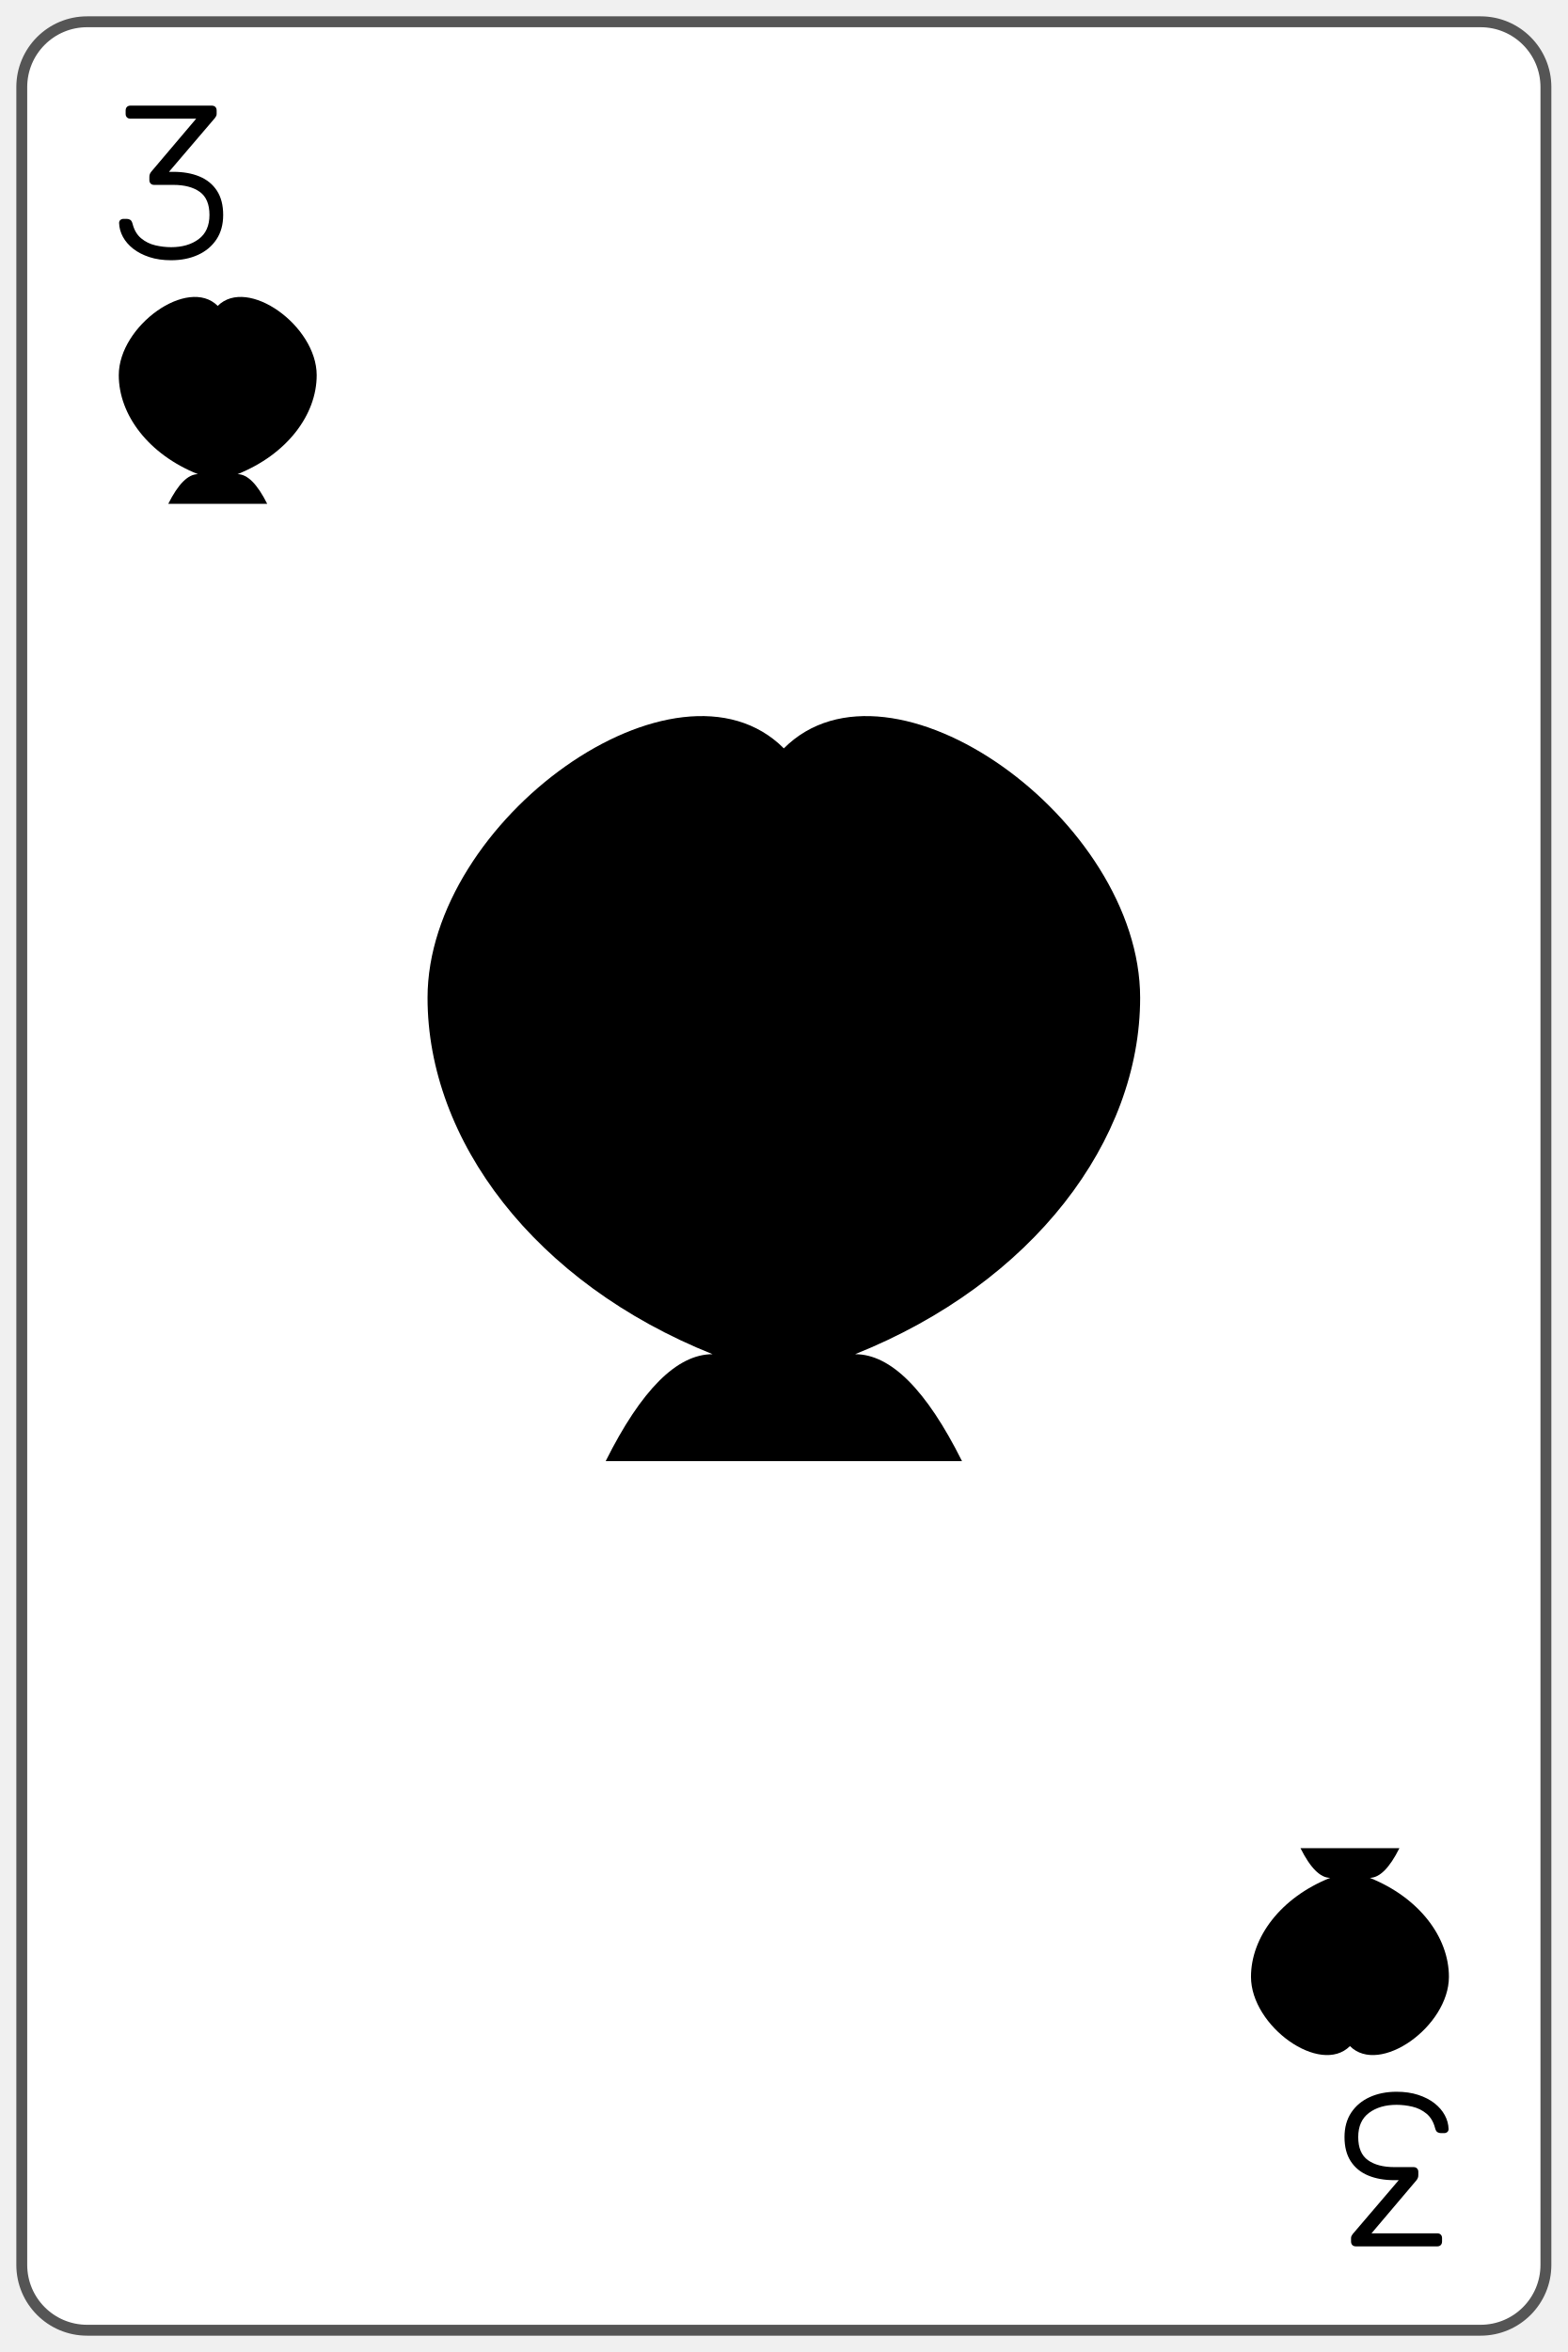
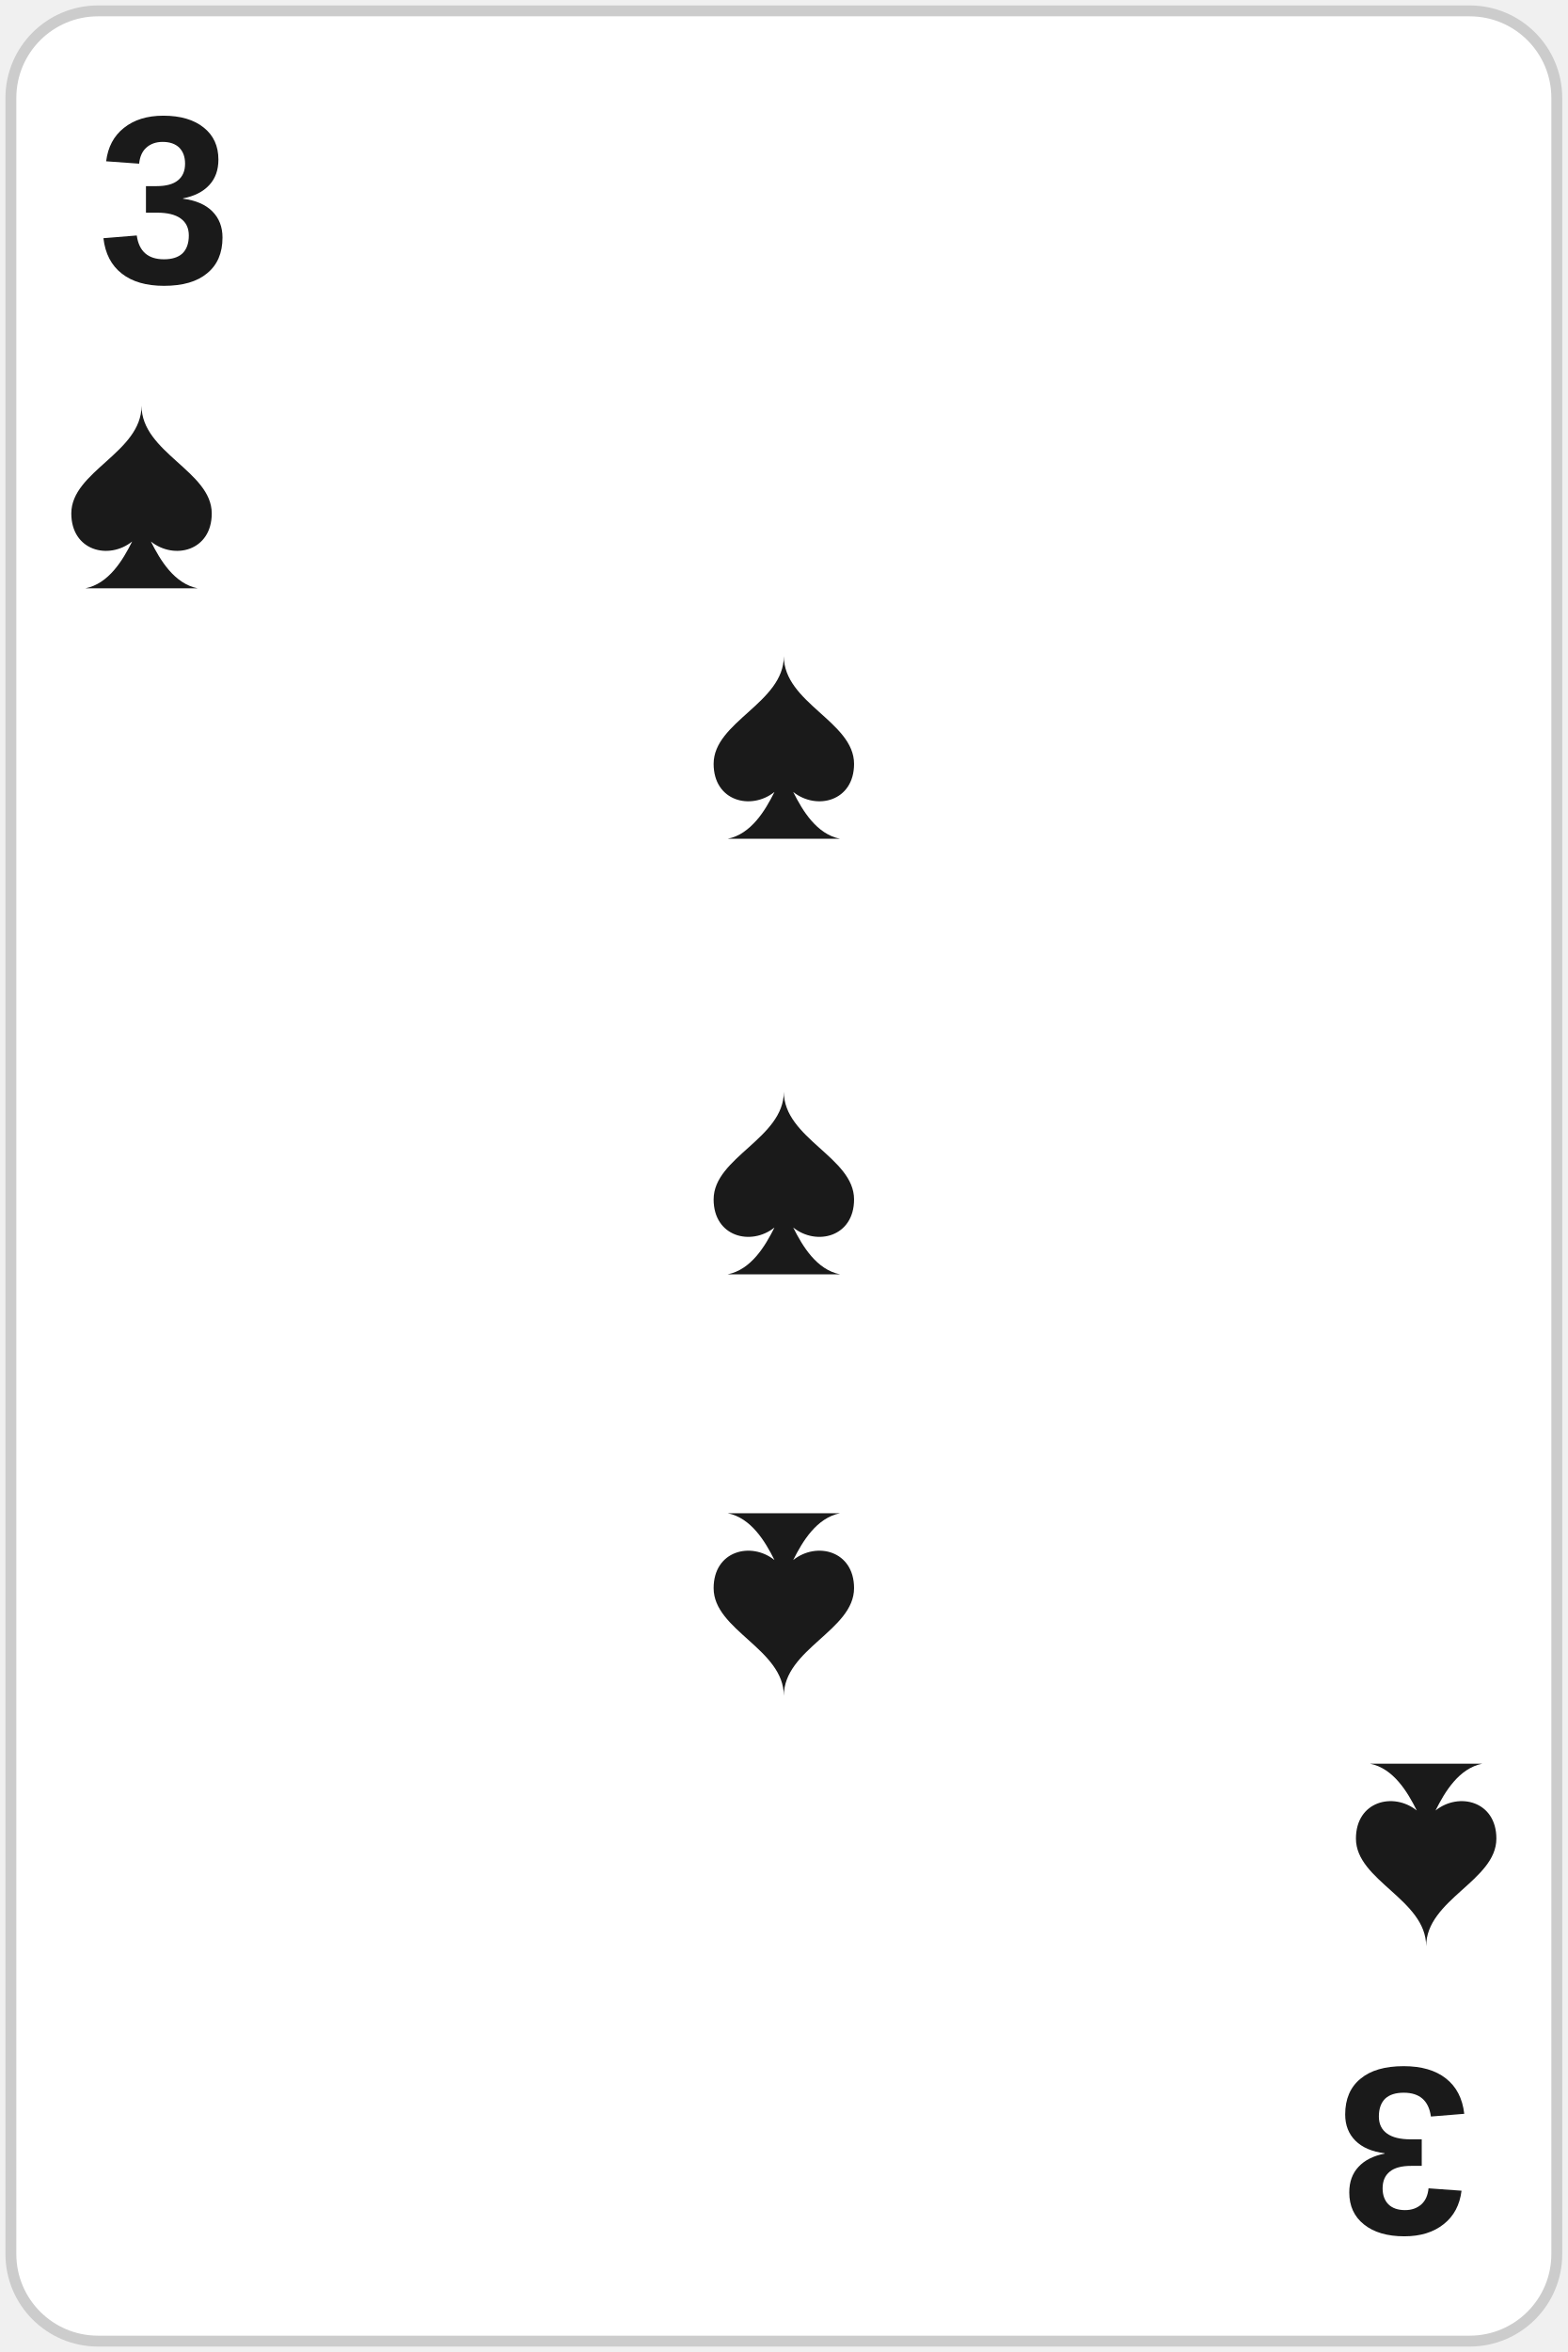
<svg xmlns="http://www.w3.org/2000/svg" viewBox="0 0 72 108">
-   <rect fill="white" stroke="#555" stroke-width="0.5" x="1" y="1" width="70" height="106" rx="3" ry="3" />
-   <path fill="#000000" transform="translate(5.000,2.500)" d="M2.86 9.45Q2.3 9.45 1.86 9.305Q1.42 9.16 1.115 8.92Q0.81 8.68 0.645 8.375Q0.48 8.07 0.47 7.74Q0.47 7.65 0.53 7.6Q0.59 7.55 0.68 7.55H0.82Q0.9 7.55 0.975 7.59Q1.05 7.63 1.09 7.78Q1.2 8.21 1.485 8.445Q1.77 8.68 2.135 8.765Q2.5 8.85 2.86 8.85Q3.63 8.85 4.125 8.48Q4.62 8.11 4.62 7.37Q4.62 6.63 4.175 6.31Q3.73 5.99 2.96 5.99H2.08Q1.98 5.99 1.92 5.93Q1.86 5.87 1.86 5.77V5.62Q1.86 5.54 1.885 5.485Q1.91 5.43 1.95 5.38L4.01 2.95H0.99Q0.89 2.95 0.83 2.89Q0.77 2.83 0.77 2.73V2.58Q0.77 2.47 0.83 2.41Q0.89 2.35 0.99 2.35H4.72Q4.83 2.35 4.89 2.41Q4.95 2.47 4.95 2.58V2.73Q4.95 2.79 4.925 2.835Q4.9 2.88 4.87 2.92L2.76 5.39H2.96Q3.65 5.39 4.165 5.605Q4.68 5.82 4.965 6.26Q5.25 6.7 5.25 7.37Q5.25 8.03 4.94 8.495Q4.63 8.96 4.09 9.205Q3.55 9.45 2.86 9.45Z" />
-   <path fill="#000000" transform="translate(10.000,19.500) scale(0.4545)" d="M0,-12 C3,-15 10,-10 10,-5 C10,-1 7,3 2,5 C3,5 4,6 5,8 L-5,8 C-4,6 -3,5 -2,5 C-7,3 -10,-1 -10,-5 C-10,-10 -3,-15 0,-12 Z" />
-   <path fill="#000000" transform="translate(36.000,54.000) scale(1.6364)" d="M0,-12 C3,-15 10,-10 10,-5 C10,-1 7,3 2,5 C3,5 4,6 5,8 L-5,8 C-4,6 -3,5 -2,5 C-7,3 -10,-1 -10,-5 C-10,-10 -3,-15 0,-12 Z" />
+   <rect fill="white" stroke="#cccccc" stroke-width="0.5" x="0.5" y="0.5" width="71" height="107" rx="4" />
+   <text x="4.5" y="13" font-family="Arial,Helvetica,sans-serif" font-size="11" font-weight="bold" fill="#1A1A1A">3</text>
+   <path fill="#1A1A1A" d="M 0,-9 C 0,-4 -7.5,-2 -7.5,2.5 C -7.5,6.5 -3.5,7.5 -1,5.5 C -2,7.5 -3.5,10 -6,10.5 L 6,10.5 C 3.5,10 2,7.5 1,5.5 C 3.5,7.5 7.5,6.5 7.5,2.5 C 7.5,-2 0,-4 0,-9 Z" transform="translate(6.5,22.5) scale(0.43)" />
  <g transform="translate(72,108) rotate(180)">
-     <path fill="#000000" transform="translate(5.000,2.500)" d="M2.86 9.45Q2.3 9.45 1.86 9.305Q1.42 9.16 1.115 8.92Q0.81 8.68 0.645 8.375Q0.48 8.07 0.47 7.74Q0.47 7.65 0.53 7.6Q0.59 7.55 0.68 7.55H0.82Q0.9 7.55 0.975 7.59Q1.05 7.63 1.09 7.78Q1.2 8.21 1.485 8.445Q1.77 8.68 2.135 8.765Q2.5 8.85 2.86 8.85Q3.63 8.85 4.125 8.48Q4.62 8.11 4.62 7.37Q4.62 6.63 4.175 6.31Q3.73 5.99 2.96 5.99H2.08Q1.98 5.99 1.92 5.93Q1.86 5.87 1.86 5.77V5.62Q1.86 5.54 1.885 5.485Q1.91 5.43 1.95 5.38L4.01 2.95H0.99Q0.89 2.95 0.83 2.89Q0.77 2.83 0.77 2.73V2.58Q0.77 2.47 0.83 2.41Q0.89 2.35 0.99 2.35H4.72Q4.83 2.35 4.89 2.41Q4.95 2.47 4.95 2.58V2.73Q4.95 2.79 4.925 2.835Q4.9 2.88 4.87 2.92L2.76 5.39H2.96Q3.65 5.39 4.165 5.605Q4.68 5.82 4.965 6.26Q5.25 6.7 5.25 7.37Q5.25 8.03 4.94 8.495Q4.63 8.96 4.09 9.205Q3.55 9.45 2.86 9.45Z" />
-     <path fill="#000000" transform="translate(10.000,19.500) scale(0.4545)" d="M0,-12 C3,-15 10,-10 10,-5 C10,-1 7,3 2,5 C3,5 4,6 5,8 L-5,8 C-4,6 -3,5 -2,5 C-7,3 -10,-1 -10,-5 C-10,-10 -3,-15 0,-12 Z" />
+     <text x="4.5" y="13" font-family="Arial,Helvetica,sans-serif" font-size="11" font-weight="bold" fill="#1A1A1A">3</text>
+     <path fill="#1A1A1A" d="M 0,-9 C 0,-4 -7.5,-2 -7.5,2.5 C -7.5,6.5 -3.5,7.5 -1,5.5 C -2,7.5 -3.5,10 -6,10.5 L 6,10.5 C 3.5,10 2,7.5 1,5.5 C 3.5,7.5 7.5,6.5 7.5,2.5 C 7.5,-2 0,-4 0,-9 Z" transform="translate(6.5,22.5) scale(0.43)" />
  </g>
+   <path fill="#1A1A1A" d="M 0,-9 C 0,-4 -7.5,-2 -7.5,2.5 C -7.5,6.5 -3.5,7.5 -1,5.5 C -2,7.5 -3.5,10 -6,10.5 L 6,10.5 C 3.5,10 2,7.5 1,5.5 C 3.5,7.5 7.5,6.5 7.5,2.5 C 7.5,-2 0,-4 0,-9 Z" transform="translate(36,34) scale(0.43)" />
+   <path fill="#1A1A1A" d="M 0,-9 C 0,-4 -7.5,-2 -7.5,2.5 C -7.5,6.5 -3.5,7.5 -1,5.5 C -2,7.5 -3.5,10 -6,10.5 L 6,10.5 C 3.5,10 2,7.5 1,5.5 C 3.5,7.5 7.5,6.5 7.5,2.5 C 7.5,-2 0,-4 0,-9 Z" transform="translate(36,54) scale(0.43)" />
+   <path fill="#1A1A1A" d="M 0,-9 C 0,-4 -7.5,-2 -7.5,2.5 C -7.5,6.5 -3.5,7.5 -1,5.5 C -2,7.5 -3.5,10 -6,10.5 L 6,10.5 C 3.5,10 2,7.5 1,5.5 C 3.5,7.5 7.5,6.5 7.5,2.5 C 7.5,-2 0,-4 0,-9 Z" transform="translate(36,74) scale(0.43) rotate(180)" />
</svg>
